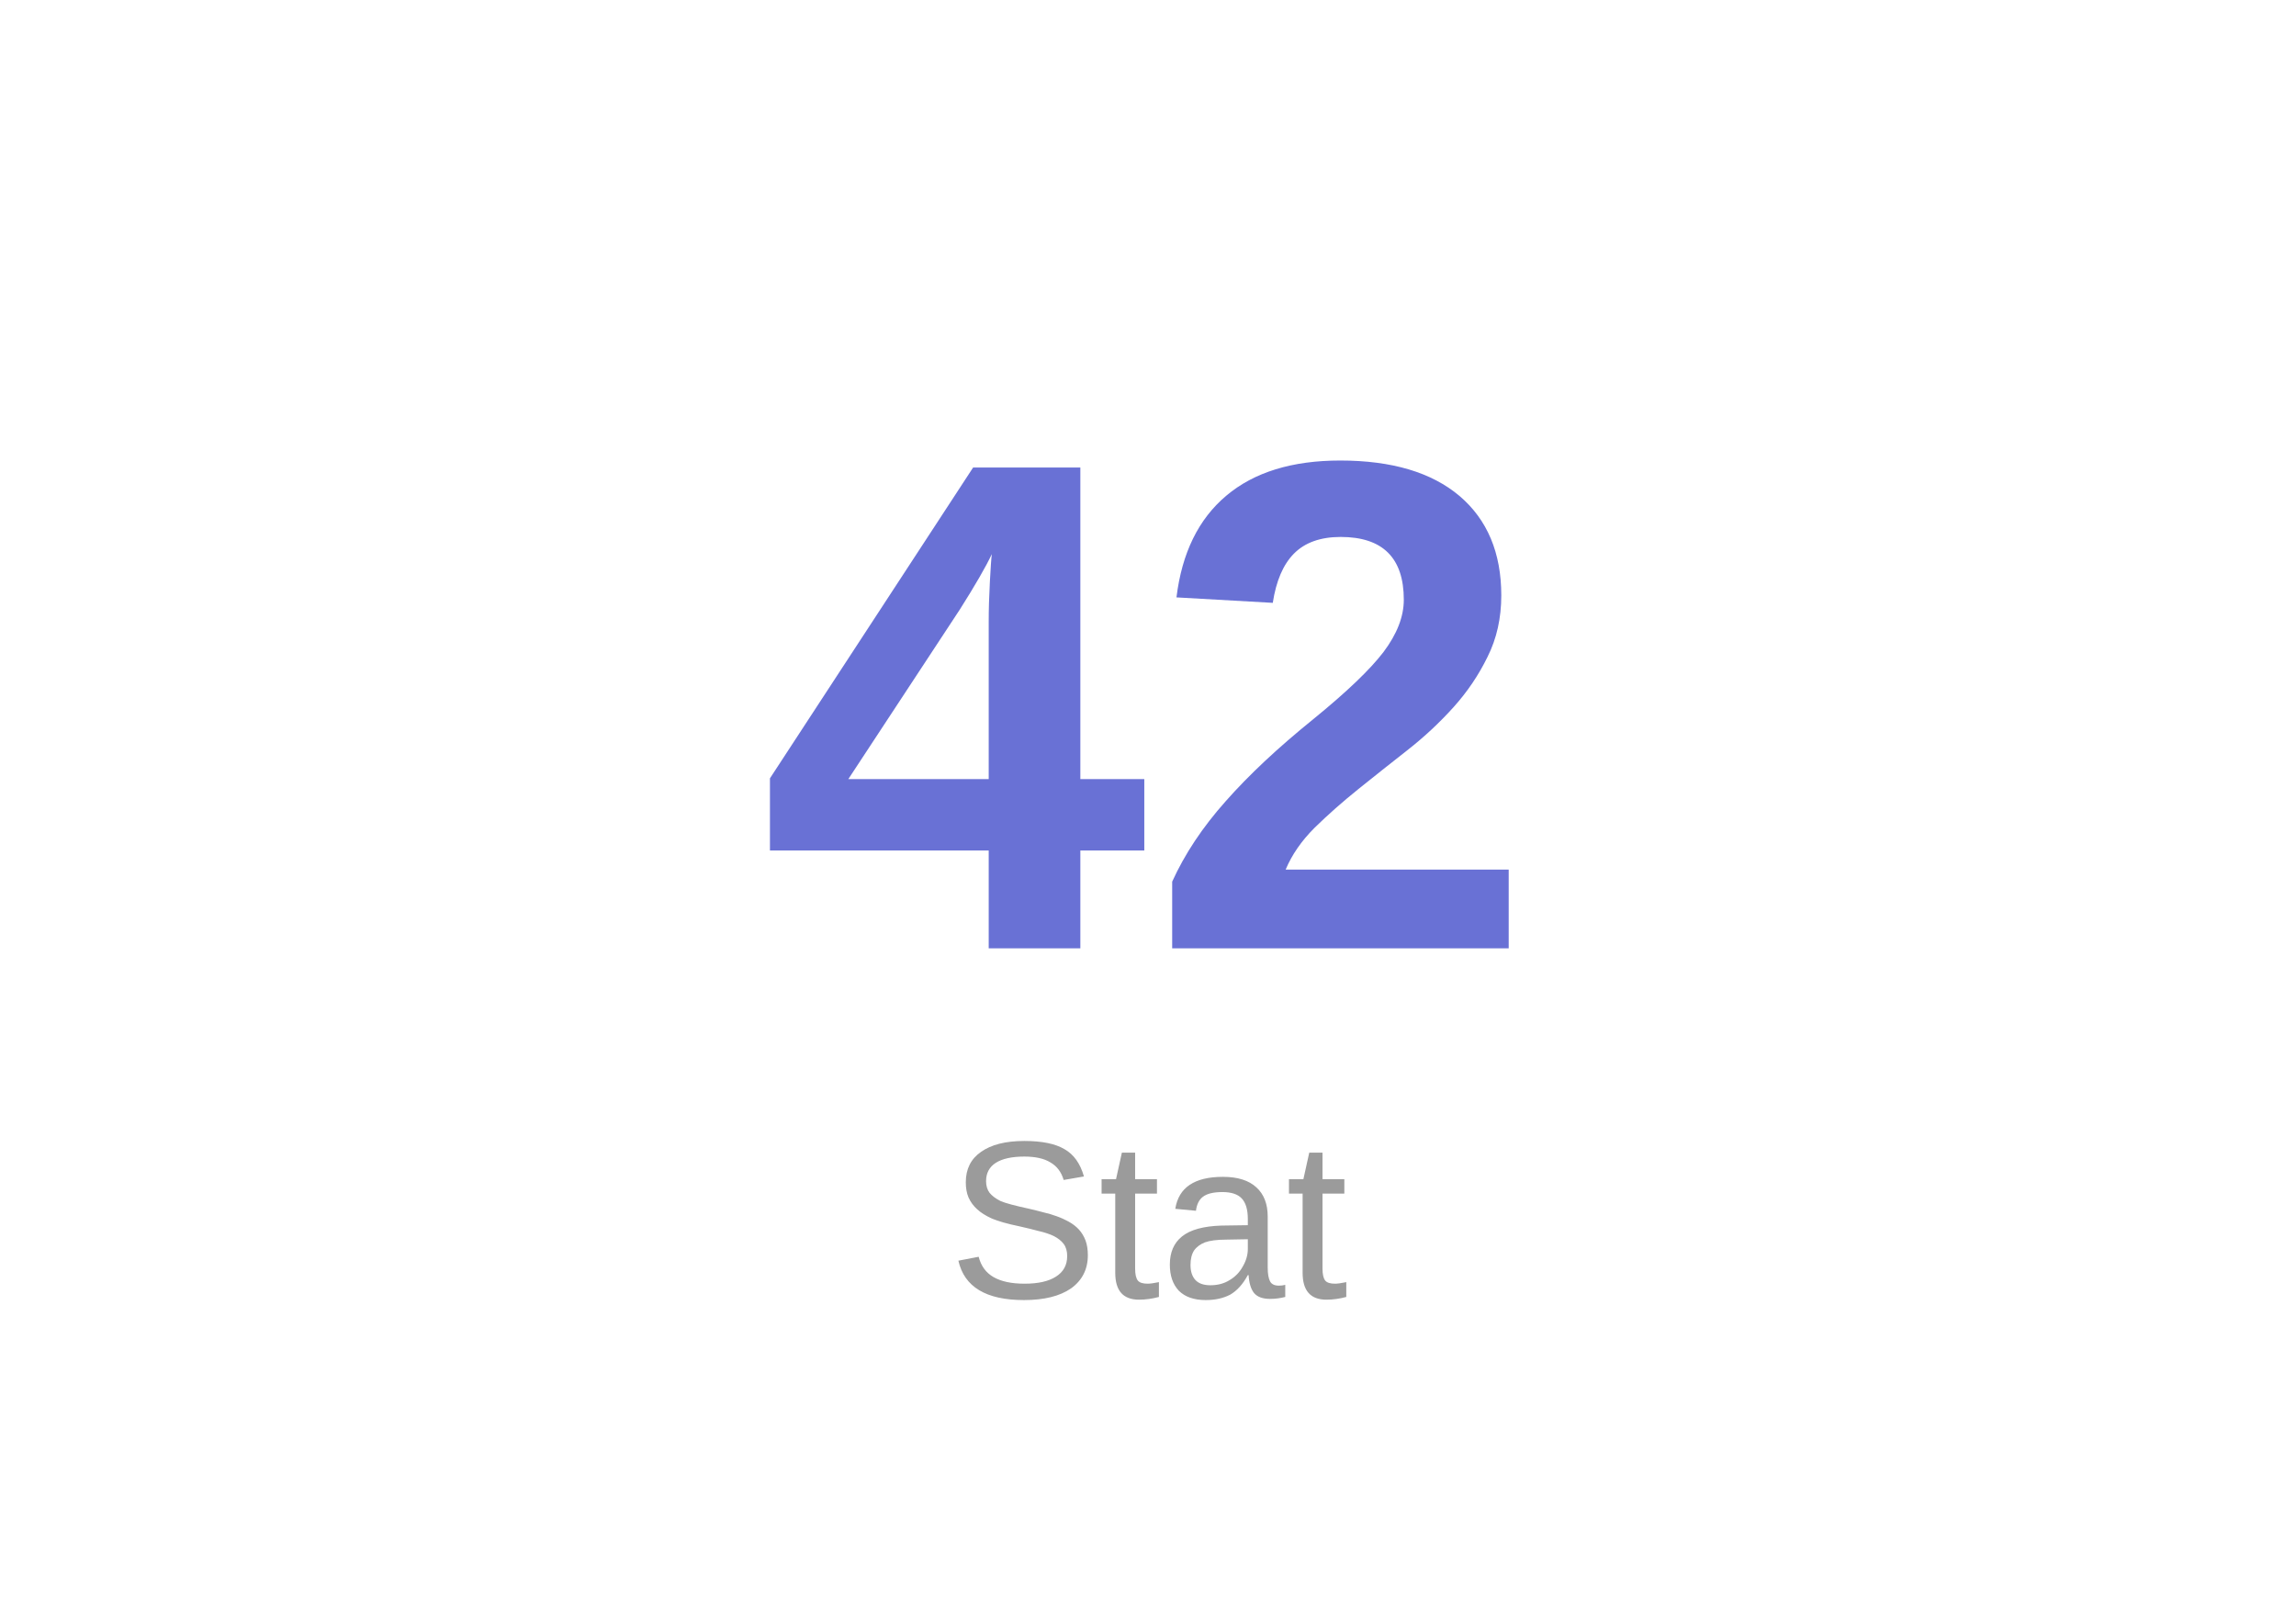
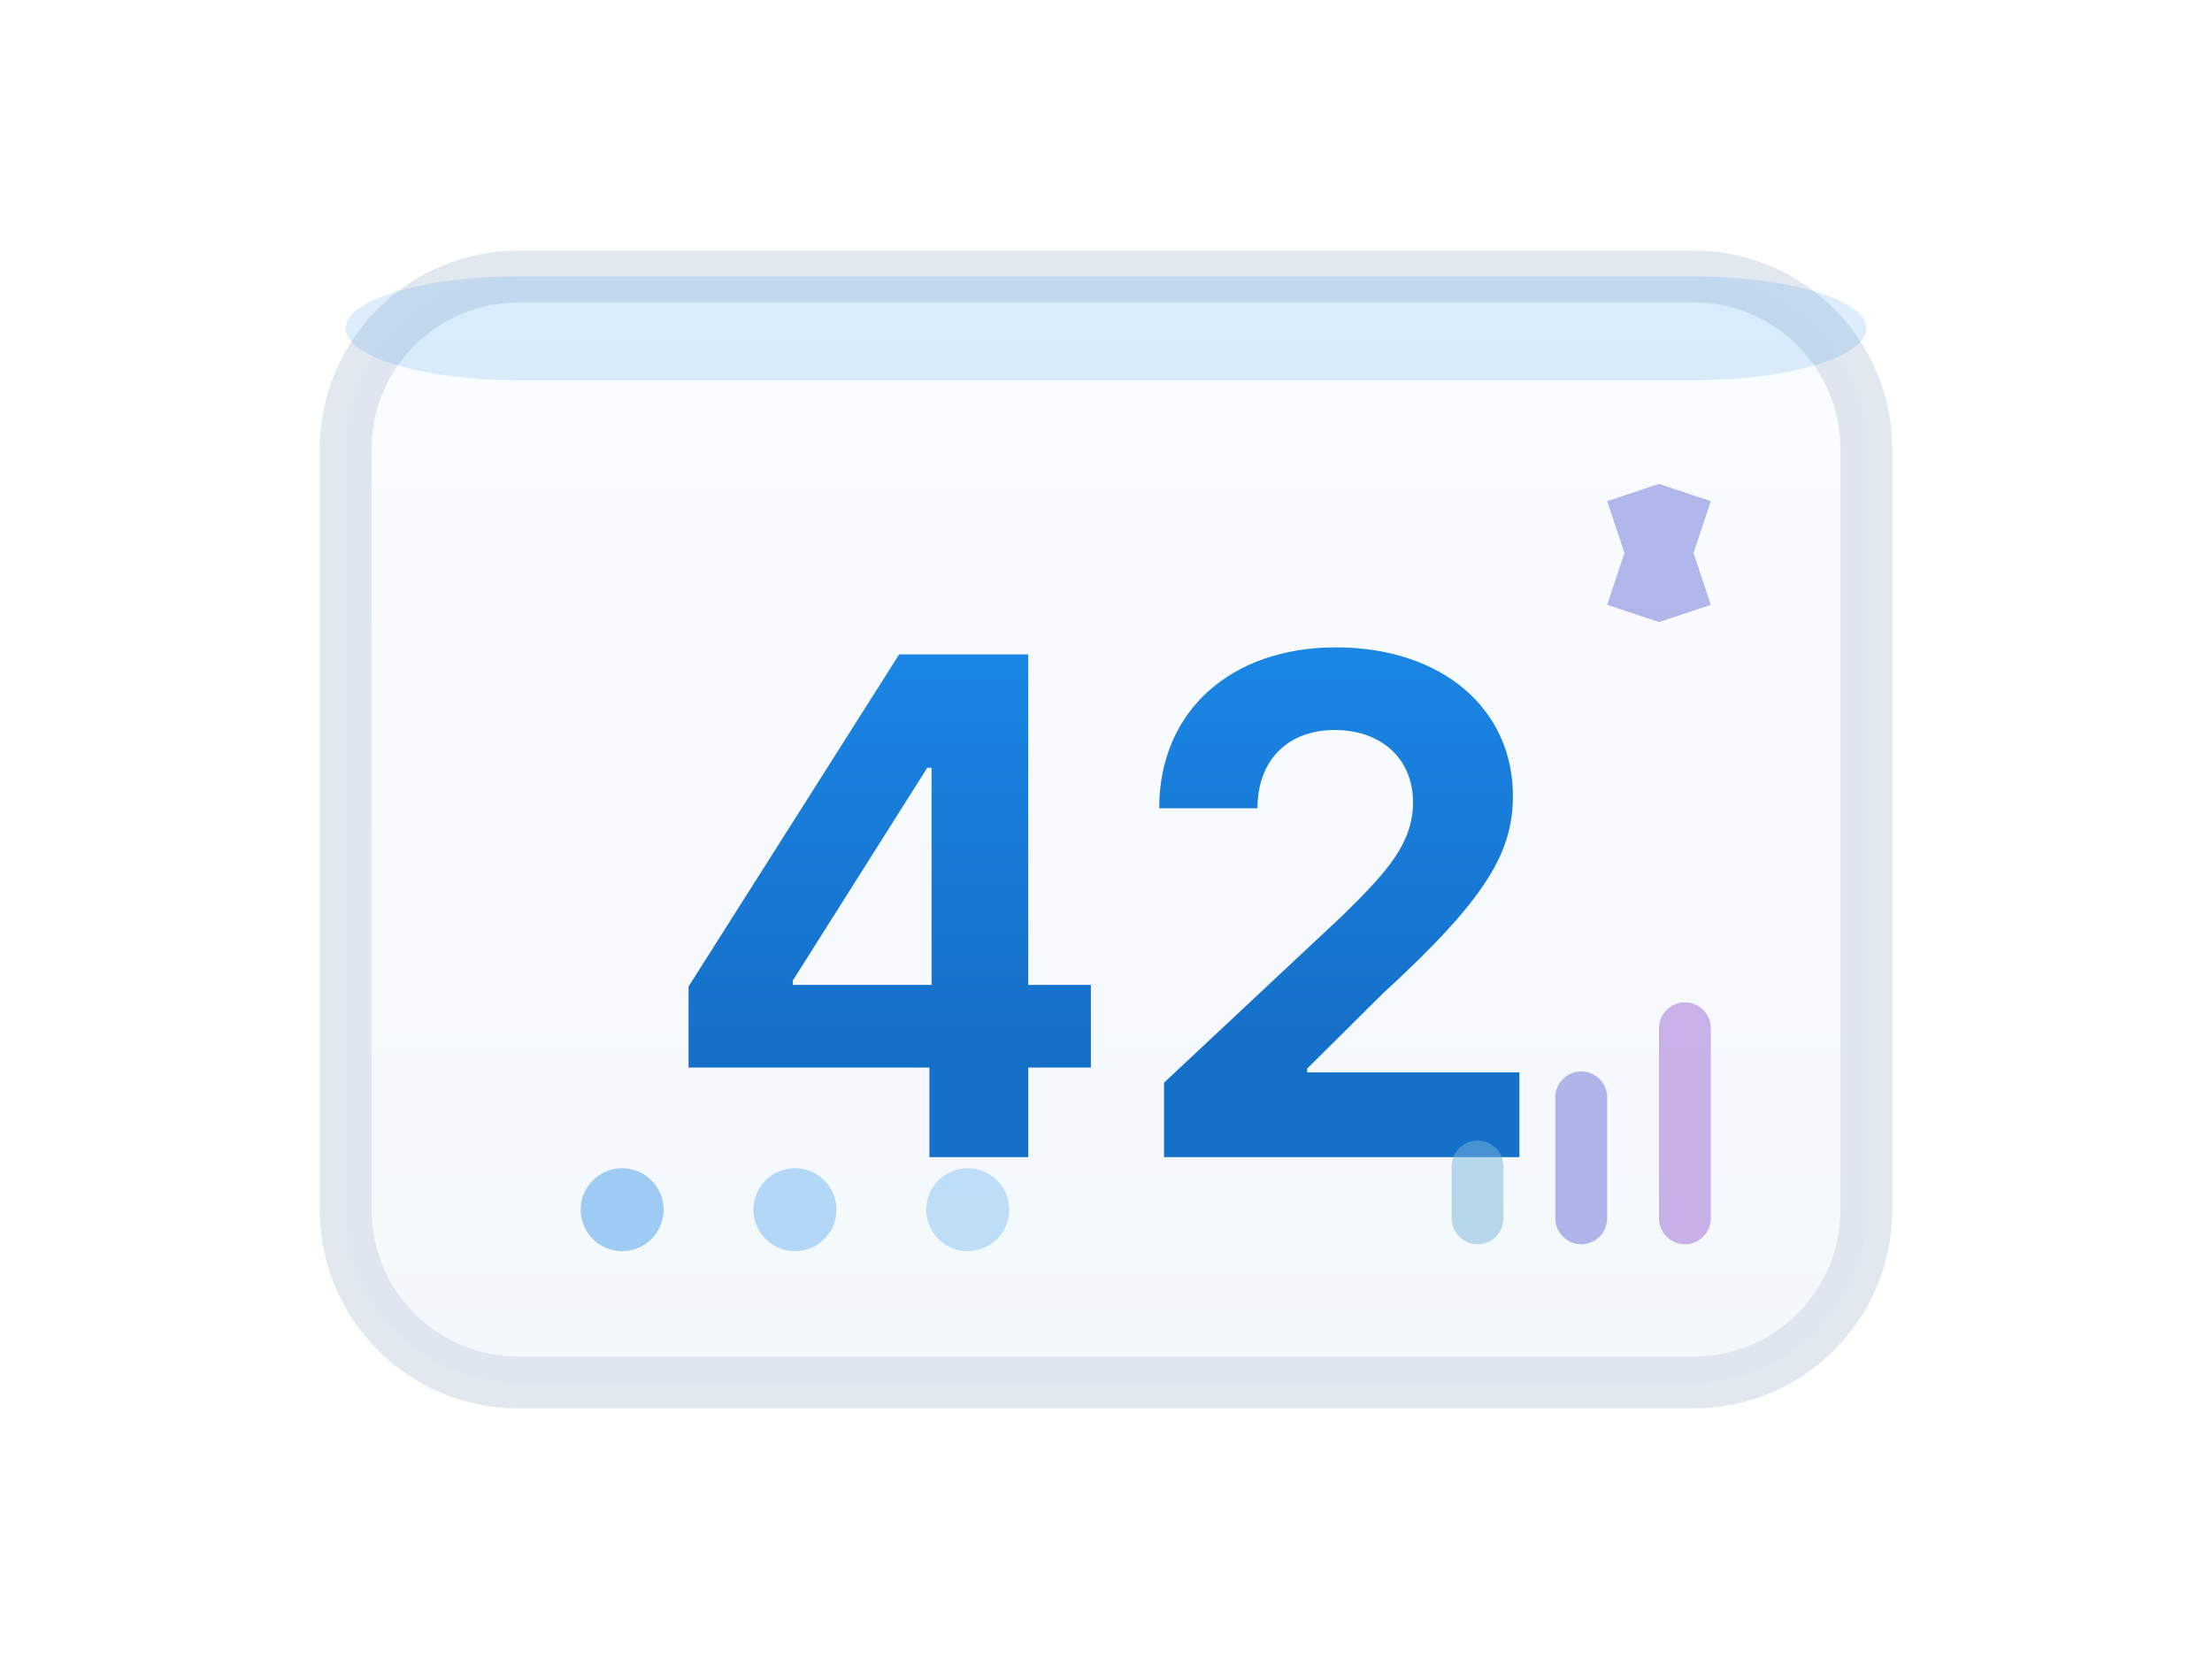
- <svg xmlns="http://www.w3.org/2000/svg" width="92" height="64" viewBox="0 0 92 64" fill="none">
-   <text x="46" y="38" text-anchor="middle" font-family="Arial,sans-serif" font-size="28" font-weight="600" fill="#6971D5">42</text>
-   <text x="46" y="52" text-anchor="middle" font-family="Arial,sans-serif" font-size="9" fill="#9B9B9B">Stat</text>
+ <svg xmlns="http://www.w3.org/2000/svg" width="64" height="48" viewBox="0 0 64 48" fill="none">
+   <defs>
+     <linearGradient id="cardBg" x1="32" y1="8" x2="32" y2="40" gradientUnits="userSpaceOnUse">
+       <stop offset="0%" stop-color="#FFFFFF" />
+       <stop offset="100%" stop-color="#F7FAFC" />
+     </linearGradient>
+     <linearGradient id="numberGlow" x1="32" y1="18" x2="32" y2="30" gradientUnits="userSpaceOnUse">
+       <stop offset="0%" stop-color="#1B87E6" />
+       <stop offset="100%" stop-color="#1570C9" />
+     </linearGradient>
+   </defs>
+   <rect x="10" y="8" width="44" height="32" rx="5" fill="url(#cardBg)" stroke="#E2E8F0" stroke-width="1.5" />
+   <rect x="10" y="8" width="44" height="32" rx="5" fill="#1B87E6" opacity="0.02" />
+   <rect x="10" y="8" width="44" height="3" rx="5" fill="#1B87E6" opacity="0.15" />
+   <text x="32" y="26" font-family="-apple-system, BlinkMacSystemFont, 'Segoe UI', sans-serif" font-size="20" font-weight="700" fill="url(#numberGlow)" text-anchor="middle" dominant-baseline="middle">
+     42
+   </text>
+   <circle cx="18" cy="35" r="1.2" fill="#1B87E6" opacity="0.4" />
+   <circle cx="23" cy="35" r="1.2" fill="#1B87E6" opacity="0.3" />
+   <circle cx="28" cy="35" r="1.2" fill="#1B87E6" opacity="0.25" />
+   <path d="M48 14 L49.5 14.5 L49 16 L49.5 17.5 L48 18 L46.5 17.5 L47 16 L46.5 14.5 Z" fill="#6971D5" opacity="0.5" />
+   <rect x="42" y="33" width="1.5" height="3" rx="0.75" fill="#7AB5D9" opacity="0.5" />
+   <rect x="45" y="31" width="1.5" height="5" rx="0.75" fill="#6971D5" opacity="0.5" />
+   <rect x="48" y="29" width="1.5" height="7" rx="0.75" fill="#9B6AD6" opacity="0.5" />
</svg>
